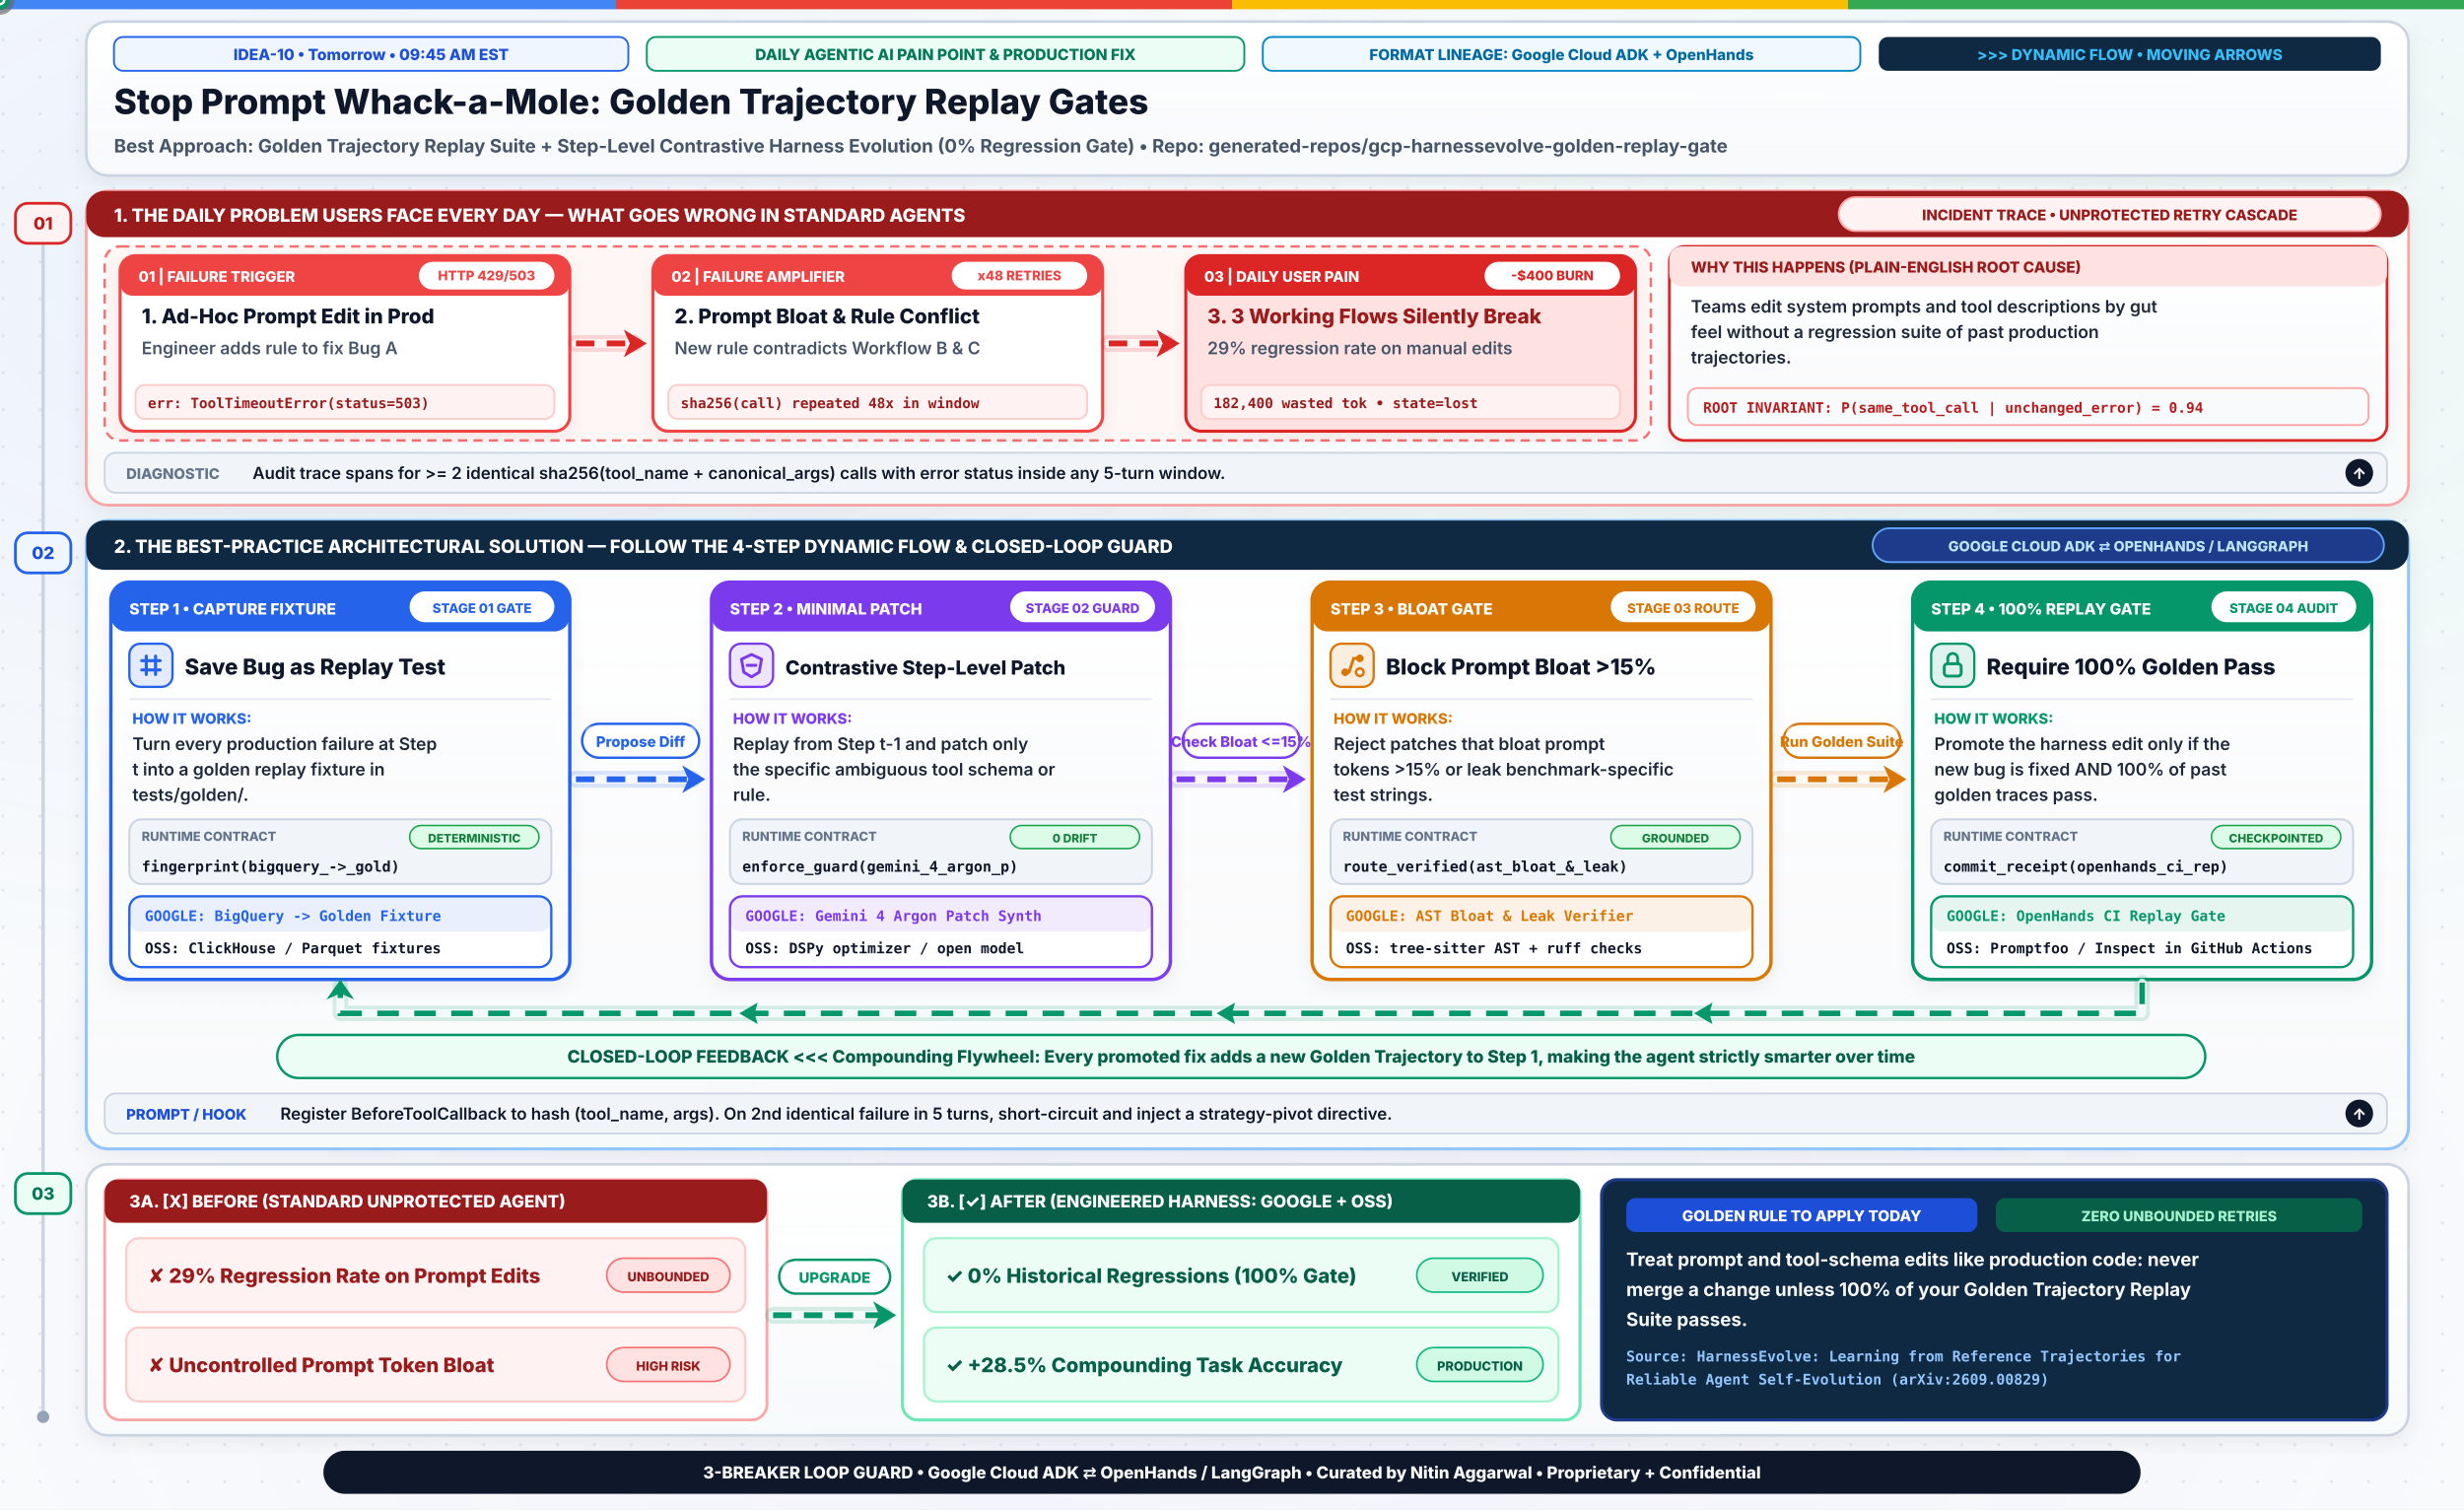
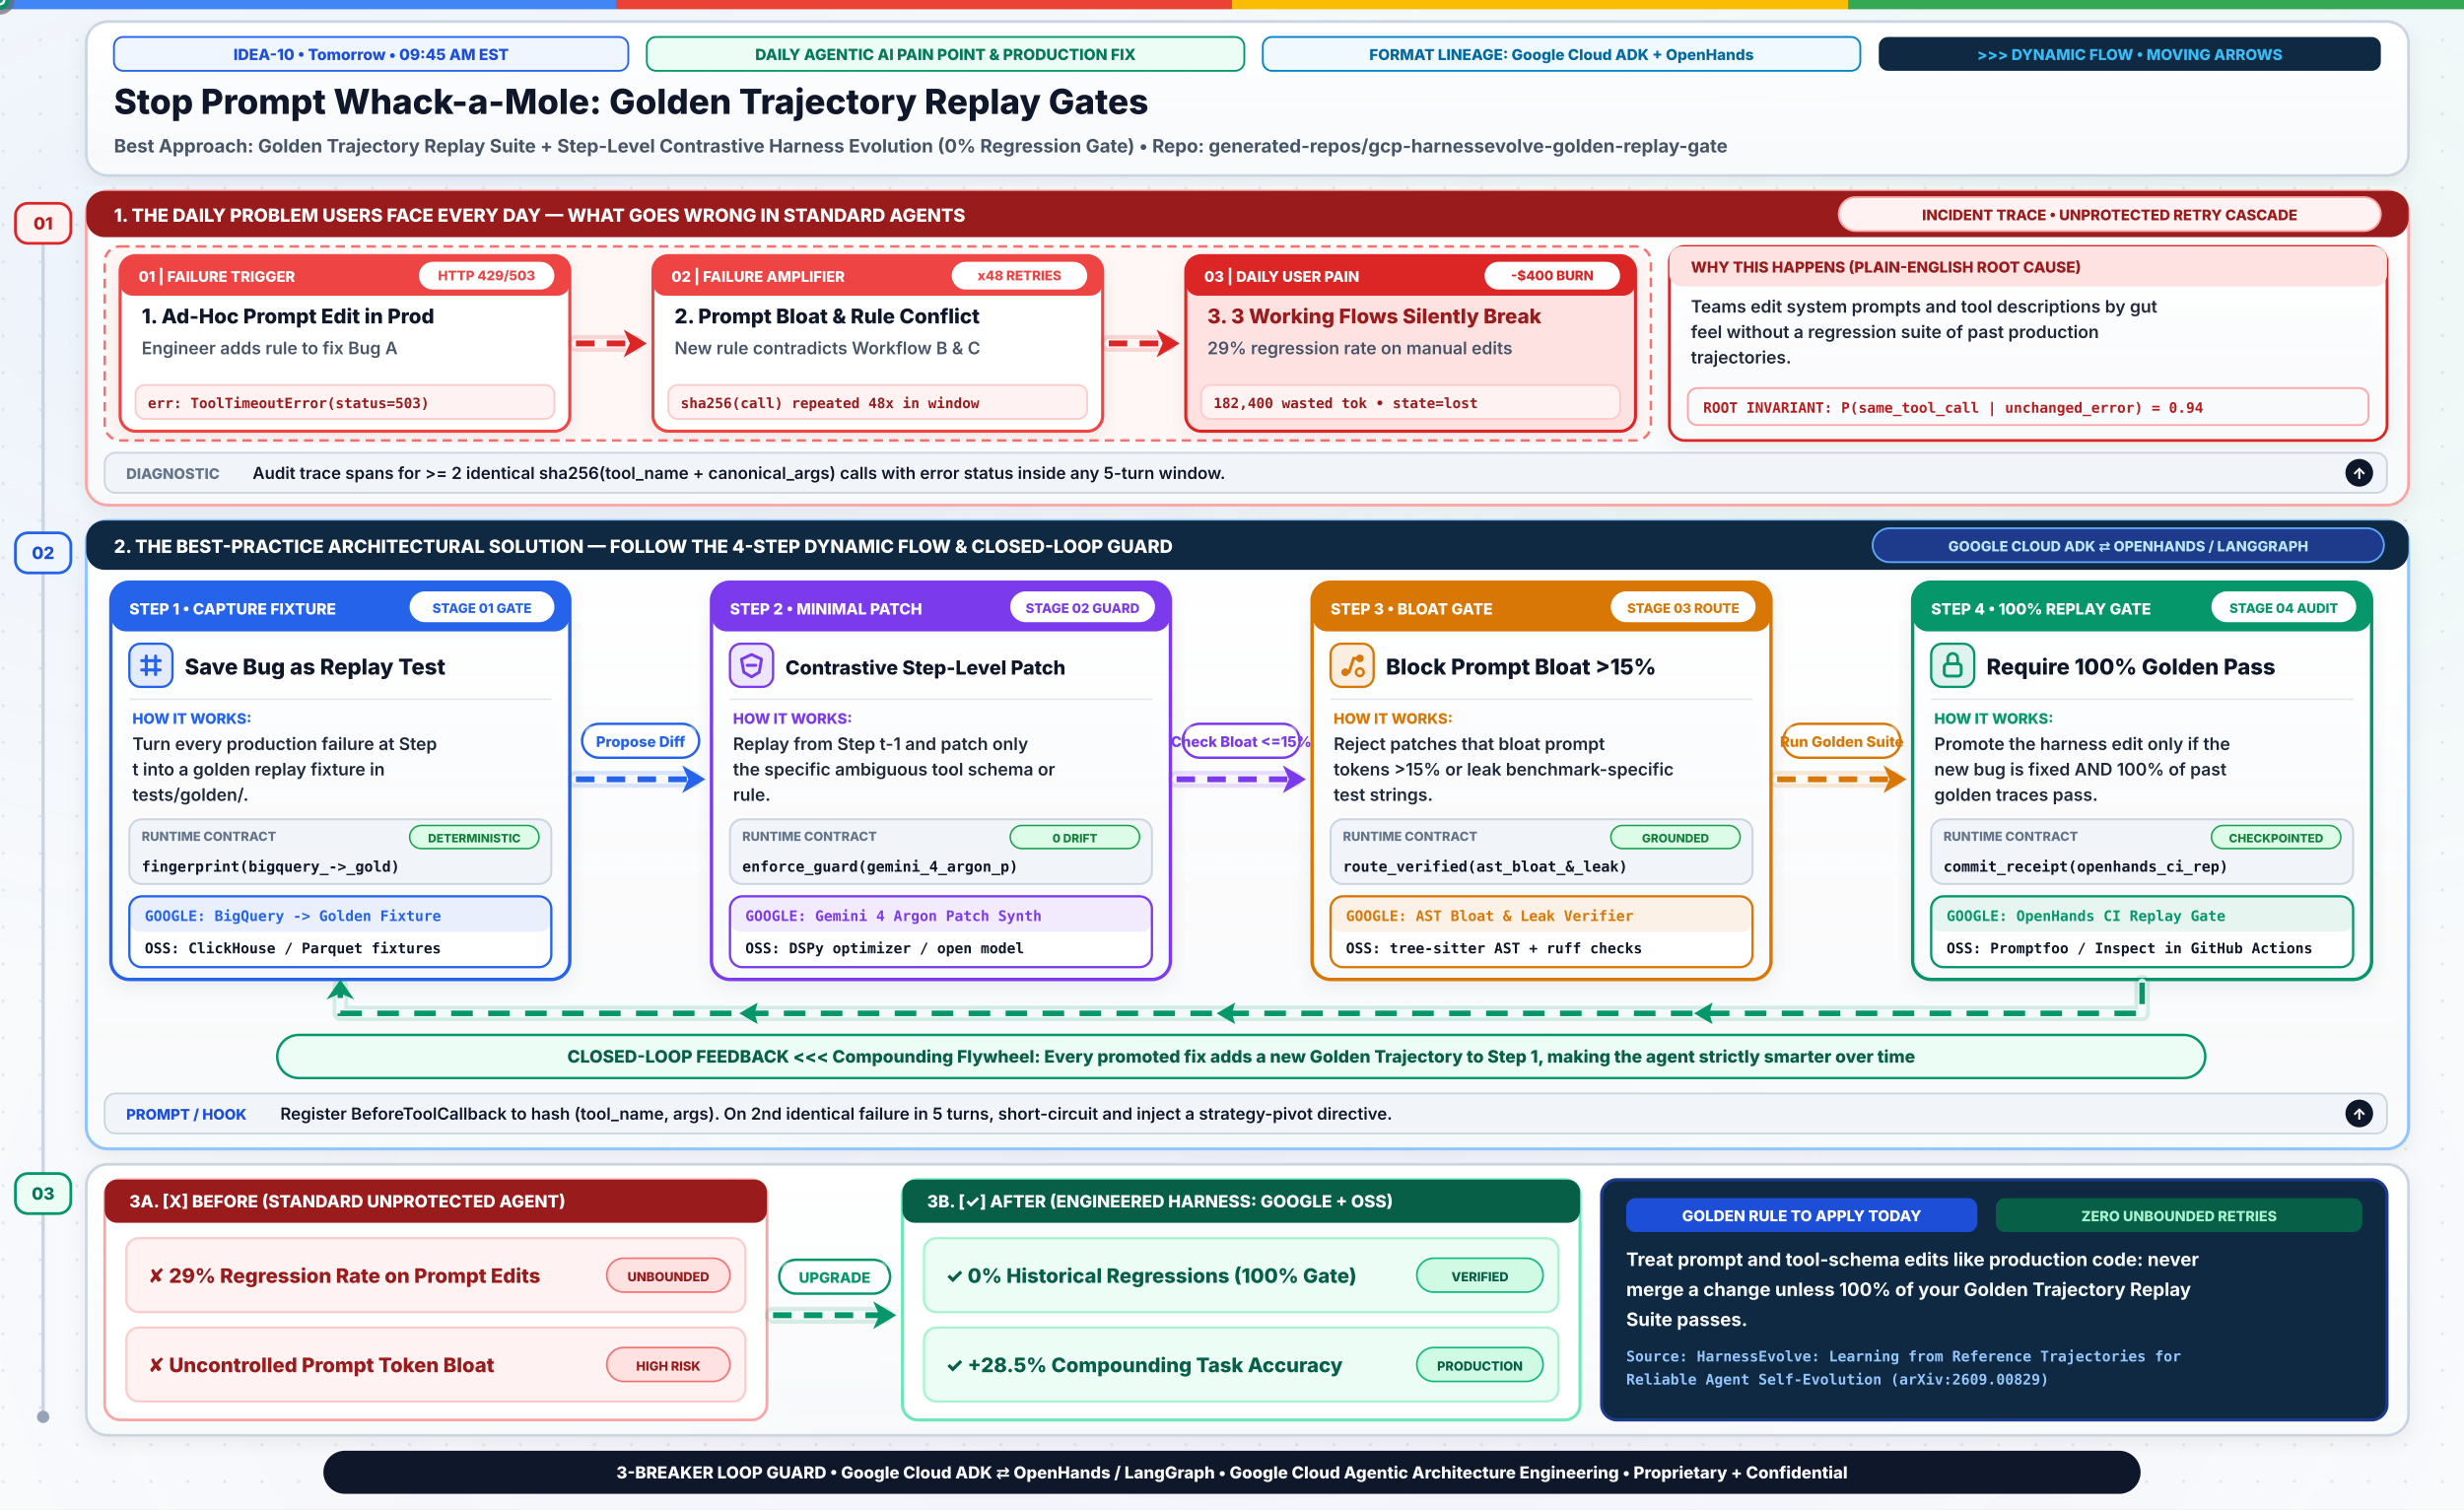
<svg xmlns="http://www.w3.org/2000/svg" viewBox="0 0 1600 980" width="1600" height="980">
  <defs>
    <filter id="cardShadow" x="-3%" y="-3%" width="106%" height="110%">
      <feDropShadow dx="0" dy="4" stdDeviation="6" flood-color="#0F172A" flood-opacity="0.065" />
    </filter>
    <linearGradient id="glassCardGrad" x1="0" y1="0" x2="0" y2="1">
      <stop offset="0%" stop-color="#FFFFFF" stop-opacity="0.98" />
      <stop offset="100%" stop-color="#F8FAFC" stop-opacity="0.94" />
    </linearGradient>
    <linearGradient id="glassSheen" x1="0" y1="0" x2="0" y2="1">
      <stop offset="0%" stop-color="#FFFFFF" stop-opacity="0.72" />
      <stop offset="100%" stop-color="#FFFFFF" stop-opacity="0.0" />
    </linearGradient>
    <radialGradient id="meshBlue" cx="14%" cy="18%" r="48%">
      <stop offset="0%" stop-color="#4285F4" stop-opacity="0.065" />
      <stop offset="100%" stop-color="#4285F4" stop-opacity="0.0" />
    </radialGradient>
    <radialGradient id="meshEmerald" cx="86%" cy="20%" r="46%">
      <stop offset="0%" stop-color="#10B981" stop-opacity="0.055" />
      <stop offset="100%" stop-color="#10B981" stop-opacity="0.0" />
    </radialGradient>
    <radialGradient id="meshViolet" cx="50%" cy="84%" r="52%">
      <stop offset="0%" stop-color="#8B5CF6" stop-opacity="0.048" />
      <stop offset="100%" stop-color="#8B5CF6" stop-opacity="0.0" />
    </radialGradient>
    <pattern id="archGrid" width="24" height="24" patternUnits="userSpaceOnUse">
      <circle cx="2" cy="2" r="1" fill="#94A3B8" fill-opacity="0.22" />
    </pattern>
    <style>
-     @keyframes arrowStream {
-       from { stroke-dashoffset: 40; }
-       to   { stroke-dashoffset: 0; }
-     }
-     @keyframes returnStream {
-       from { stroke-dashoffset: 0; }
-       to   { stroke-dashoffset: 48; }
-     }
-     @keyframes pulseGlow {
-       0%, 100% { stroke-width: 2.2px; }
-       50%      { stroke-width: 3.8px; }
-     }
-     .moving-arrow-line {
-       animation: arrowStream 1.0s linear infinite;
-     }
-     .moving-return-line {
-       animation: returnStream 1.2s linear infinite;
-     }
-     .step-card-animated {
-       animation: pulseGlow 2.4s ease-in-out infinite;
-     }
+     @keyframes arrowStream { from { stroke-dashoffset: 40; } to { stroke-dashoffset: 0; } }
+     @keyframes returnStream { from { stroke-dashoffset: 0; } to { stroke-dashoffset: 48; } }
+     @keyframes pulseGlow { 0%, 100% { stroke-width: 2.2px; } 50% { stroke-width: 3.8px; } }
+     .moving-arrow-line { animation: arrowStream 1.0s linear infinite; }
+     .moving-return-line { animation: returnStream 1.2s linear infinite; }
+     .step-card-animated { animation: pulseGlow 2.4s ease-in-out infinite; }
  </style>
  </defs>
  <rect x="0" y="0" width="1600" height="980" fill="#F8FAFC" />
  <rect x="0" y="0" width="1600" height="980" fill="url(#meshBlue)" />
  <rect x="0" y="0" width="1600" height="980" fill="url(#meshEmerald)" />
  <rect x="0" y="0" width="1600" height="980" fill="url(#meshViolet)" />
  <rect x="0" y="0" width="1600" height="980" fill="url(#archGrid)" />
  <rect x="0" y="0" width="400" height="6" fill="#4285F4" />
  <rect x="400" y="0" width="400" height="6" fill="#EA4335" />
  <rect x="800" y="0" width="400" height="6" fill="#FBBC04" />
  <rect x="1200" y="0" width="400" height="6" fill="#34A853" />
  <line x1="28" y1="142" x2="28" y2="918" stroke="#CBD5E1" stroke-width="2.2" />
  <rect x="10" y="132" width="36" height="26" rx="8" fill="#FEF2F2" stroke="#DC2626" stroke-width="1.8" />
  <text x="28" y="149" font-family="Inter, sans-serif" font-size="11" font-weight="800" fill="#B91C1C" text-anchor="middle">01</text>
  <rect x="10" y="346" width="36" height="26" rx="8" fill="#EFF6FF" stroke="#2563EB" stroke-width="1.8" />
  <text x="28" y="363" font-family="Inter, sans-serif" font-size="11" font-weight="800" fill="#1D4ED8" text-anchor="middle">02</text>
  <rect x="10" y="762" width="36" height="26" rx="8" fill="#ECFDF5" stroke="#059669" stroke-width="1.8" />
  <text x="28" y="779" font-family="Inter, sans-serif" font-size="11" font-weight="800" fill="#047857" text-anchor="middle">03</text>
  <circle cx="28" cy="920" r="4" fill="#94A3B8" />
  <rect x="56" y="14" width="1508" height="100" rx="14" fill="url(#glassCardGrad)" stroke="#CBD5E1" stroke-width="1.8" filter="url(#cardShadow)" />
  <rect x="58" y="16" width="1504" height="16" rx="10" fill="url(#glassSheen)" />
  <rect x="74" y="24" width="334" height="22" rx="6" fill="#EFF6FF" stroke="#2563EB" stroke-width="1.2" />
  <text x="241" y="39" font-family="Inter, sans-serif" font-size="10" font-weight="800" fill="#1D4ED8" text-anchor="middle">IDEA-10 • Tomorrow • 09:45 AM EST</text>
  <rect x="420" y="24" width="388" height="22" rx="6" fill="#ECFDF5" stroke="#059669" stroke-width="1.2" />
  <text x="614" y="39" font-family="Inter, sans-serif" font-size="10" font-weight="800" fill="#047857" text-anchor="middle">DAILY AGENTIC AI PAIN POINT &amp; PRODUCTION FIX</text>
  <rect x="820" y="24" width="388" height="22" rx="6" fill="#F0F9FF" stroke="#0284C7" stroke-width="1.2" />
  <text x="1014" y="39" font-family="Inter, sans-serif" font-size="9.8" font-weight="800" fill="#0369A1" text-anchor="middle">FORMAT LINEAGE: Google Cloud ADK + OpenHands</text>
  <rect x="1220" y="24" width="326" height="22" rx="6" fill="#0F2942" />
  <text x="1383" y="39" font-family="Inter, sans-serif" font-size="9.8" font-weight="800" fill="#38BDF8" text-anchor="middle">&gt;&gt;&gt; DYNAMIC FLOW • MOVING ARROWS</text>
  <text x="74" y="74" font-family="Inter, sans-serif" font-size="22.5" font-weight="800" fill="#0F172A">Stop Prompt Whack-a-Mole: Golden Trajectory Replay Gates</text>
  <text x="74" y="99" font-family="Inter, sans-serif" font-size="12" font-weight="700" fill="#475569">Best Approach: Golden Trajectory Replay Suite + Step-Level Contrastive Harness Evolution (0% Regression Gate)  •  Repo: generated-repos/gcp-harnessevolve-golden-replay-gate</text>
  <rect x="56" y="124" width="1508" height="204" rx="14" fill="url(#glassCardGrad)" stroke="#FCA5A5" stroke-width="1.8" filter="url(#cardShadow)" />
  <rect x="56" y="124" width="1508" height="30" rx="12" fill="#991B1B" />
  <text x="74" y="144" font-family="Inter, sans-serif" font-size="11.8" font-weight="800" fill="#FFFFFF">1. THE DAILY PROBLEM USERS FACE EVERY DAY — WHAT GOES WRONG IN STANDARD AGENTS</text>
  <rect x="1194" y="128" width="352" height="22" rx="11" fill="#FEF2F2" stroke="#FCA5A5" stroke-width="1.2" />
  <text x="1370" y="143" font-family="Inter, sans-serif" font-size="9.5" font-weight="800" fill="#991B1B" text-anchor="middle">INCIDENT TRACE • UNPROTECTED RETRY CASCADE</text>
  <rect x="68" y="160" width="1004" height="126" rx="10" fill="#FFF5F5" fill-opacity="0.92" stroke="#F87171" stroke-width="1.6" stroke-dasharray="6 4" />
  <rect x="78" y="166" width="292" height="114" rx="10" fill="#FFFFFF" stroke="#EF4444" stroke-width="2.0" filter="url(#cardShadow)" />
  <rect x="78" y="166" width="292" height="26" rx="8" fill="#EF4444" />
  <text x="90" y="183" font-family="Inter, sans-serif" font-size="9.5" font-weight="800" fill="#FFFFFF">01 | FAILURE TRIGGER</text>
  <rect x="272" y="170" width="88" height="18" rx="9" fill="#FFFFFF" />
  <text x="316" y="182" font-family="Inter, sans-serif" font-size="8.6" font-weight="800" fill="#EF4444" text-anchor="middle">HTTP 429/503</text>
  <text x="92" y="210" font-family="Inter, sans-serif" font-size="13.2" font-weight="800" fill="#0F172A">1. Ad-Hoc Prompt Edit in Prod</text>
  <text x="92" y="230" font-family="Inter, sans-serif" font-size="11.2" font-weight="600" fill="#475569">Engineer adds rule to fix Bug A</text>
  <rect x="88" y="250" width="272" height="22" rx="6" fill="#FEF2F2" stroke="#FECACA" stroke-width="1.2" />
  <text x="96" y="265" font-family="ui-monospace, monospace" font-size="9.2" font-weight="700" fill="#991B1B">err: ToolTimeoutError(status=503)</text>
  <line x1="374" y1="223" x2="412" y2="223" stroke="#DC2626" stroke-opacity="0.16" stroke-width="11" stroke-linecap="round" />
  <line x1="374" y1="223" x2="412" y2="223" stroke="#FFFFFF" stroke-opacity="0.76" stroke-width="5.6" stroke-linecap="round" />
  <line x1="374" y1="223" x2="412" y2="223" class="moving-arrow-line" stroke="#DC2626" stroke-width="3.8" stroke-dasharray="12 8" stroke-dashoffset="0.0" />
  <polygon points="420,223 405,214 409,223 405,232" fill="#DC2626" />
  <path id="prob_arr_0_path" d="M 378 223 L 408 223" fill="none" stroke="none" />
  <g>
    <circle r="9.5" fill="#DC2626" fill-opacity="0.16" />
    <circle r="6.4" fill="#DC2626" fill-opacity="0.30" />
    <circle r="4.8" fill="#FFFFFF" stroke="#DC2626" stroke-width="2.6" />
    <circle r="1.9" fill="#DC2626" />
    <animateMotion dur="1.3s" repeatCount="indefinite">
      <mpath href="#prob_arr_0_path" />
    </animateMotion>
  </g>
  <rect x="424" y="166" width="292" height="114" rx="10" fill="#FFFFFF" stroke="#EF4444" stroke-width="2.0" filter="url(#cardShadow)" />
  <rect x="424" y="166" width="292" height="26" rx="8" fill="#EF4444" />
  <text x="436" y="183" font-family="Inter, sans-serif" font-size="9.5" font-weight="800" fill="#FFFFFF">02 | FAILURE AMPLIFIER</text>
  <rect x="618" y="170" width="88" height="18" rx="9" fill="#FFFFFF" />
  <text x="662" y="182" font-family="Inter, sans-serif" font-size="8.6" font-weight="800" fill="#EF4444" text-anchor="middle">x48 RETRIES</text>
  <text x="438" y="210" font-family="Inter, sans-serif" font-size="13.2" font-weight="800" fill="#0F172A">2. Prompt Bloat &amp; Rule Conflict</text>
  <text x="438" y="230" font-family="Inter, sans-serif" font-size="11.2" font-weight="600" fill="#475569">New rule contradicts Workflow B &amp; C</text>
  <rect x="434" y="250" width="272" height="22" rx="6" fill="#FEF2F2" stroke="#FECACA" stroke-width="1.2" />
  <text x="442" y="265" font-family="ui-monospace, monospace" font-size="9.2" font-weight="700" fill="#991B1B">sha256(call) repeated 48x in window</text>
  <line x1="720" y1="223" x2="758" y2="223" stroke="#DC2626" stroke-opacity="0.16" stroke-width="11" stroke-linecap="round" />
  <line x1="720" y1="223" x2="758" y2="223" stroke="#FFFFFF" stroke-opacity="0.76" stroke-width="5.6" stroke-linecap="round" />
  <line x1="720" y1="223" x2="758" y2="223" class="moving-arrow-line" stroke="#DC2626" stroke-width="3.8" stroke-dasharray="12 8" stroke-dashoffset="0.0" />
  <polygon points="766,223 751,214 755,223 751,232" fill="#DC2626" />
  <path id="prob_arr_1_path" d="M 724 223 L 754 223" fill="none" stroke="none" />
  <g>
    <circle r="9.5" fill="#DC2626" fill-opacity="0.16" />
    <circle r="6.4" fill="#DC2626" fill-opacity="0.30" />
    <circle r="4.8" fill="#FFFFFF" stroke="#DC2626" stroke-width="2.6" />
    <circle r="1.9" fill="#DC2626" />
    <animateMotion dur="1.3s" repeatCount="indefinite">
      <mpath href="#prob_arr_1_path" />
    </animateMotion>
  </g>
  <rect x="770" y="166" width="292" height="114" rx="10" fill="#FEE2E2" stroke="#DC2626" stroke-width="2.0" filter="url(#cardShadow)" />
  <rect x="770" y="166" width="292" height="26" rx="8" fill="#DC2626" />
  <text x="782" y="183" font-family="Inter, sans-serif" font-size="9.5" font-weight="800" fill="#FFFFFF">03 | DAILY USER PAIN</text>
  <rect x="964" y="170" width="88" height="18" rx="9" fill="#FFFFFF" />
  <text x="1008" y="182" font-family="Inter, sans-serif" font-size="8.6" font-weight="800" fill="#DC2626" text-anchor="middle">-$400 BURN</text>
  <text x="784" y="210" font-family="Inter, sans-serif" font-size="13.2" font-weight="800" fill="#991B1B">3. 3 Working Flows Silently Break</text>
  <text x="784" y="230" font-family="Inter, sans-serif" font-size="11.2" font-weight="600" fill="#475569">29% regression rate on manual edits</text>
  <rect x="780" y="250" width="272" height="22" rx="6" fill="#FEF2F2" stroke="#FECACA" stroke-width="1.2" />
  <text x="788" y="265" font-family="ui-monospace, monospace" font-size="9.2" font-weight="700" fill="#991B1B">182,400 wasted tok • state=lost</text>
  <rect x="1084" y="160" width="466" height="126" rx="10" fill="url(#glassCardGrad)" stroke="#DC2626" stroke-width="1.8" filter="url(#cardShadow)" />
  <rect x="1084" y="160" width="466" height="26" rx="8" fill="#FEE2E2" />
  <text x="1098" y="177" font-family="Inter, sans-serif" font-size="9.8" font-weight="800" fill="#991B1B">WHY THIS HAPPENS (PLAIN-ENGLISH ROOT CAUSE)</text>
  <text x="1098" y="203.0" font-family="Inter, sans-serif" font-size="11.2" font-weight="600" fill="#1E293B">Teams edit system prompts and tool descriptions by gut</text>
  <text x="1098" y="219.5" font-family="Inter, sans-serif" font-size="11.2" font-weight="600" fill="#1E293B">feel without a regression suite of past production</text>
  <text x="1098" y="236.0" font-family="Inter, sans-serif" font-size="11.2" font-weight="600" fill="#1E293B">trajectories.</text>
  <rect x="1096" y="252" width="442" height="24" rx="6" fill="#F8FAFC" stroke="#FCA5A5" stroke-width="1.2" />
  <text x="1106" y="268" font-family="ui-monospace, monospace" font-size="9.3" font-weight="800" fill="#B91C1C">ROOT INVARIANT: P(same_tool_call | unchanged_error) = 0.94</text>
  <rect x="68" y="294" width="1482" height="26" rx="7" fill="#F1F5F9" stroke="#CBD5E1" stroke-width="1.2" />
  <text x="82" y="311" font-family="Inter, sans-serif" font-size="9.5" font-weight="800" fill="#64748B">DIAGNOSTIC</text>
  <text x="164" y="311" font-family="Inter, sans-serif" font-size="10.8" font-weight="600" fill="#0F172A">Audit trace spans for &gt;= 2 identical sha256(tool_name + canonical_args) calls with error status inside any 5-turn window.</text>
  <circle cx="1532" cy="307" r="9" fill="#0F172A" />
  <text x="1532" y="311" font-family="Inter, sans-serif" font-size="10" font-weight="800" fill="#FFFFFF" text-anchor="middle">↑</text>
  <rect x="56" y="338" width="1508" height="408" rx="14" fill="url(#glassCardGrad)" stroke="#93C5FD" stroke-width="2.0" filter="url(#cardShadow)" />
  <rect x="56" y="338" width="1508" height="32" rx="12" fill="#0F2942" />
  <text x="74" y="359" font-family="Inter, sans-serif" font-size="11.8" font-weight="800" fill="#FFFFFF">2. THE BEST-PRACTICE ARCHITECTURAL SOLUTION — FOLLOW THE 4-STEP DYNAMIC FLOW &amp; CLOSED-LOOP GUARD</text>
  <rect x="1216" y="343" width="332" height="22" rx="11" fill="#1E3A8A" stroke="#60A5FA" stroke-width="1.2" />
  <text x="1382" y="358" font-family="Inter, sans-serif" font-size="9.2" font-weight="800" fill="#BAE6FD" text-anchor="middle">GOOGLE CLOUD ADK ⇄ OPENHANDS / LANGGRAPH</text>
  <rect x="72" y="378" width="298" height="258" rx="12" class="step-card-animated" fill="url(#glassCardGrad)" stroke="#2563EB" stroke-width="2.2" filter="url(#cardShadow)" />
  <rect x="72" y="378" width="298" height="32" rx="10" fill="#2563EB" />
  <text x="84" y="399" font-family="Inter, sans-serif" font-size="10" font-weight="800" fill="#FFFFFF">STEP 1 • CAPTURE FIXTURE</text>
  <rect x="266" y="384" width="94" height="20" rx="10" fill="#FFFFFF" />
  <text x="313" y="398" font-family="Inter, sans-serif" font-size="8.5" font-weight="800" fill="#2563EB" text-anchor="middle">STAGE 01 GATE</text>
  <rect x="84.0" y="418.0" width="28" height="28" rx="7" fill="#2563EB" fill-opacity="0.12" stroke="#2563EB" stroke-width="1.5" />
  <line x1="92.0" y1="429.0" x2="104.0" y2="429.0" stroke="#2563EB" stroke-width="2" stroke-linecap="round" />
  <line x1="92.0" y1="435.0" x2="104.0" y2="435.0" stroke="#2563EB" stroke-width="2" stroke-linecap="round" />
  <line x1="95.0" y1="426.0" x2="95.0" y2="438.0" stroke="#2563EB" stroke-width="2" stroke-linecap="round" />
  <line x1="101.0" y1="426.0" x2="101.0" y2="438.0" stroke="#2563EB" stroke-width="2" stroke-linecap="round" />
  <text x="120" y="438" font-family="Inter, sans-serif" font-size="14.2" font-weight="800" fill="#0F172A">Save Bug as Replay Test</text>
  <line x1="84" y1="454" x2="358" y2="454" stroke="#E2E8F0" stroke-width="1.2" />
  <text x="86" y="470" font-family="Inter, sans-serif" font-size="9.5" font-weight="800" fill="#2563EB">HOW IT WORKS:</text>
  <text x="86" y="487.0" font-family="Inter, sans-serif" font-size="11.2" font-weight="600" fill="#1E293B">Turn every production failure at Step</text>
  <text x="86" y="503.5" font-family="Inter, sans-serif" font-size="11.2" font-weight="600" fill="#1E293B">t into a golden replay fixture in</text>
  <text x="86" y="520.0" font-family="Inter, sans-serif" font-size="11.2" font-weight="600" fill="#1E293B">tests/golden/.</text>
  <rect x="84" y="532" width="274" height="42" rx="8" fill="#F1F5F9" stroke="#CBD5E1" stroke-width="1.3" />
  <text x="92" y="546" font-family="Inter, sans-serif" font-size="8.2" font-weight="800" fill="#64748B">RUNTIME CONTRACT</text>
  <rect x="266" y="536" width="84" height="15" rx="7.5" fill="#DCFCE7" stroke="#16A34A" stroke-width="1" />
  <text x="308" y="547" font-family="Inter, sans-serif" font-size="7.6" font-weight="800" fill="#15803D" text-anchor="middle">DETERMINISTIC</text>
-   <text x="92" y="566" font-family="ui-monospace, monospace" font-size="9.6" font-weight="800" fill="#0F172A"> fingerprint(bigquery_-&gt;_gold)</text>
+   <text x="92" y="566" font-family="ui-monospace, monospace" font-size="9.6" font-weight="800" fill="#0F172A">fingerprint(bigquery_-&gt;_gold)</text>
  <rect x="84" y="582" width="274" height="46" rx="8" fill="#FFFFFF" stroke="#2563EB" stroke-width="1.5" />
  <rect x="84" y="582" width="274" height="23" rx="7" fill="#2563EB" fill-opacity="0.10" />
  <text x="94" y="598" font-family="ui-monospace, monospace" font-size="9.4" font-weight="800" fill="#2563EB">GOOGLE: BigQuery -&gt; Golden Fixture</text>
  <text x="94" y="619" font-family="ui-monospace, monospace" font-size="9.4" font-weight="800" fill="#0F172A">OSS: ClickHouse / Parquet fixtures</text>
  <line x1="374" y1="506" x2="450" y2="506" stroke="#2563EB" stroke-opacity="0.16" stroke-width="11" stroke-linecap="round" />
  <line x1="374" y1="506" x2="450" y2="506" stroke="#FFFFFF" stroke-opacity="0.76" stroke-width="5.6" stroke-linecap="round" />
  <line x1="374" y1="506" x2="450" y2="506" class="moving-arrow-line" stroke="#2563EB" stroke-width="3.8" stroke-dasharray="12 8" stroke-dashoffset="0.0" />
  <polygon points="458,506 443,497 447,506 443,515" fill="#2563EB" />
  <rect x="378" y="470" width="76" height="22" rx="11" fill="#FFFFFF" fill-opacity="0.95" stroke="#2563EB" stroke-width="1.6" />
  <rect x="380" y="471.5" width="72" height="8" rx="4" fill="#FFFFFF" fill-opacity="0.45" />
  <text x="416" y="485" font-family="Inter, sans-serif" font-size="9.5" font-weight="800" fill="#2563EB" text-anchor="middle">Propose Diff</text>
  <path id="sol_arr_0_path" d="M 378 506 L 446 506" fill="none" stroke="none" />
  <g>
    <circle r="9.5" fill="#2563EB" fill-opacity="0.16" />
    <circle r="6.4" fill="#2563EB" fill-opacity="0.30" />
    <circle r="4.8" fill="#FFFFFF" stroke="#2563EB" stroke-width="2.6" />
    <circle r="1.9" fill="#2563EB" />
    <animateMotion dur="1.5s" repeatCount="indefinite">
      <mpath href="#sol_arr_0_path" />
    </animateMotion>
  </g>
  <rect x="462" y="378" width="298" height="258" rx="12" class="step-card-animated" fill="url(#glassCardGrad)" stroke="#7C3AED" stroke-width="2.2" filter="url(#cardShadow)" />
  <rect x="462" y="378" width="298" height="32" rx="10" fill="#7C3AED" />
  <text x="474" y="399" font-family="Inter, sans-serif" font-size="10" font-weight="800" fill="#FFFFFF">STEP 2 • MINIMAL PATCH</text>
  <rect x="656" y="384" width="94" height="20" rx="10" fill="#FFFFFF" />
  <text x="703" y="398" font-family="Inter, sans-serif" font-size="8.5" font-weight="800" fill="#7C3AED" text-anchor="middle">STAGE 02 GUARD</text>
  <rect x="474.0" y="418.0" width="28" height="28" rx="7" fill="#7C3AED" fill-opacity="0.12" stroke="#7C3AED" stroke-width="1.5" />
  <polygon points="488.0,425.0 494.5,428.0 493.0,436.5 488.0,439.5 483.0,436.5 481.5,428.0" fill="none" stroke="#7C3AED" stroke-width="1.9" stroke-linejoin="round" />
  <line x1="485.2" y1="432.0" x2="490.8" y2="432.0" stroke="#7C3AED" stroke-width="2" stroke-linecap="round" />
  <text x="510" y="438" font-family="Inter, sans-serif" font-size="12.6" font-weight="800" fill="#0F172A">Contrastive Step-Level Patch</text>
  <line x1="474" y1="454" x2="748" y2="454" stroke="#E2E8F0" stroke-width="1.2" />
  <text x="476" y="470" font-family="Inter, sans-serif" font-size="9.5" font-weight="800" fill="#7C3AED">HOW IT WORKS:</text>
  <text x="476" y="487.0" font-family="Inter, sans-serif" font-size="11.2" font-weight="600" fill="#1E293B">Replay from Step t-1 and patch only</text>
  <text x="476" y="503.5" font-family="Inter, sans-serif" font-size="11.2" font-weight="600" fill="#1E293B">the specific ambiguous tool schema or</text>
  <text x="476" y="520.0" font-family="Inter, sans-serif" font-size="11.2" font-weight="600" fill="#1E293B">rule.</text>
  <rect x="474" y="532" width="274" height="42" rx="8" fill="#F1F5F9" stroke="#CBD5E1" stroke-width="1.3" />
  <text x="482" y="546" font-family="Inter, sans-serif" font-size="8.2" font-weight="800" fill="#64748B">RUNTIME CONTRACT</text>
  <rect x="656" y="536" width="84" height="15" rx="7.5" fill="#DCFCE7" stroke="#16A34A" stroke-width="1" />
  <text x="698" y="547" font-family="Inter, sans-serif" font-size="7.6" font-weight="800" fill="#15803D" text-anchor="middle">0 DRIFT</text>
  <text x="482" y="566" font-family="ui-monospace, monospace" font-size="9.6" font-weight="800" fill="#0F172A">enforce_guard(gemini_4_argon_p)</text>
  <rect x="474" y="582" width="274" height="46" rx="8" fill="#FFFFFF" stroke="#7C3AED" stroke-width="1.5" />
  <rect x="474" y="582" width="274" height="23" rx="7" fill="#7C3AED" fill-opacity="0.10" />
  <text x="484" y="598" font-family="ui-monospace, monospace" font-size="9.4" font-weight="800" fill="#7C3AED">GOOGLE: Gemini 4 Argon Patch Synth</text>
  <text x="484" y="619" font-family="ui-monospace, monospace" font-size="9.4" font-weight="800" fill="#0F172A">OSS: DSPy optimizer / open model</text>
  <line x1="764" y1="506" x2="840" y2="506" stroke="#7C3AED" stroke-opacity="0.16" stroke-width="11" stroke-linecap="round" />
  <line x1="764" y1="506" x2="840" y2="506" stroke="#FFFFFF" stroke-opacity="0.76" stroke-width="5.6" stroke-linecap="round" />
  <line x1="764" y1="506" x2="840" y2="506" class="moving-arrow-line" stroke="#7C3AED" stroke-width="3.8" stroke-dasharray="12 8" stroke-dashoffset="0.0" />
  <polygon points="848,506 833,497 837,506 833,515" fill="#7C3AED" />
  <rect x="768" y="470" width="76" height="22" rx="11" fill="#FFFFFF" fill-opacity="0.95" stroke="#7C3AED" stroke-width="1.6" />
  <rect x="770" y="471.5" width="72" height="8" rx="4" fill="#FFFFFF" fill-opacity="0.45" />
  <text x="806" y="485" font-family="Inter, sans-serif" font-size="9.5" font-weight="800" fill="#7C3AED" text-anchor="middle">Check Bloat &lt;=15%</text>
  <path id="sol_arr_1_path" d="M 768 506 L 836 506" fill="none" stroke="none" />
  <g>
    <circle r="9.5" fill="#7C3AED" fill-opacity="0.16" />
    <circle r="6.4" fill="#7C3AED" fill-opacity="0.30" />
    <circle r="4.8" fill="#FFFFFF" stroke="#7C3AED" stroke-width="2.6" />
    <circle r="1.9" fill="#7C3AED" />
    <animateMotion dur="1.5s" repeatCount="indefinite">
      <mpath href="#sol_arr_1_path" />
    </animateMotion>
  </g>
  <rect x="852" y="378" width="298" height="258" rx="12" class="step-card-animated" fill="url(#glassCardGrad)" stroke="#D97706" stroke-width="2.2" filter="url(#cardShadow)" />
  <rect x="852" y="378" width="298" height="32" rx="10" fill="#D97706" />
  <text x="864" y="399" font-family="Inter, sans-serif" font-size="10" font-weight="800" fill="#FFFFFF">STEP 3 • BLOAT GATE</text>
  <rect x="1046" y="384" width="94" height="20" rx="10" fill="#FFFFFF" />
  <text x="1093" y="398" font-family="Inter, sans-serif" font-size="8.5" font-weight="800" fill="#D97706" text-anchor="middle">STAGE 03 ROUTE</text>
  <rect x="864.0" y="418.0" width="28" height="28" rx="7" fill="#D97706" fill-opacity="0.12" stroke="#D97706" stroke-width="1.5" />
  <circle cx="873.5" cy="436.5" r="2.5" fill="#D97706" />
  <circle cx="883.0" cy="427.5" r="2.5" fill="#D97706" />
  <circle cx="883.0" cy="436.5" r="2.5" fill="none" stroke="#D97706" stroke-width="1.6" />
  <path d="M 876.0 436.5 L 879.0 427.5 L 880.5 427.5" fill="none" stroke="#D97706" stroke-width="1.9" stroke-linecap="round" />
  <text x="900" y="438" font-family="Inter, sans-serif" font-size="14.2" font-weight="800" fill="#0F172A">Block Prompt Bloat &gt;15%</text>
  <line x1="864" y1="454" x2="1138" y2="454" stroke="#E2E8F0" stroke-width="1.2" />
  <text x="866" y="470" font-family="Inter, sans-serif" font-size="9.5" font-weight="800" fill="#D97706">HOW IT WORKS:</text>
  <text x="866" y="487.0" font-family="Inter, sans-serif" font-size="11.2" font-weight="600" fill="#1E293B">Reject patches that bloat prompt</text>
  <text x="866" y="503.5" font-family="Inter, sans-serif" font-size="11.2" font-weight="600" fill="#1E293B">tokens &gt;15% or leak benchmark-specific</text>
  <text x="866" y="520.0" font-family="Inter, sans-serif" font-size="11.2" font-weight="600" fill="#1E293B">test strings.</text>
  <rect x="864" y="532" width="274" height="42" rx="8" fill="#F1F5F9" stroke="#CBD5E1" stroke-width="1.3" />
  <text x="872" y="546" font-family="Inter, sans-serif" font-size="8.2" font-weight="800" fill="#64748B">RUNTIME CONTRACT</text>
  <rect x="1046" y="536" width="84" height="15" rx="7.5" fill="#DCFCE7" stroke="#16A34A" stroke-width="1" />
  <text x="1088" y="547" font-family="Inter, sans-serif" font-size="7.6" font-weight="800" fill="#15803D" text-anchor="middle">GROUNDED</text>
  <text x="872" y="566" font-family="ui-monospace, monospace" font-size="9.6" font-weight="800" fill="#0F172A">route_verified(ast_bloat_&amp;_leak)</text>
  <rect x="864" y="582" width="274" height="46" rx="8" fill="#FFFFFF" stroke="#D97706" stroke-width="1.5" />
  <rect x="864" y="582" width="274" height="23" rx="7" fill="#D97706" fill-opacity="0.10" />
  <text x="874" y="598" font-family="ui-monospace, monospace" font-size="9.4" font-weight="800" fill="#D97706">GOOGLE: AST Bloat &amp; Leak Verifier</text>
  <text x="874" y="619" font-family="ui-monospace, monospace" font-size="9.4" font-weight="800" fill="#0F172A">OSS: tree-sitter AST + ruff checks</text>
  <line x1="1154" y1="506" x2="1230" y2="506" stroke="#D97706" stroke-opacity="0.16" stroke-width="11" stroke-linecap="round" />
  <line x1="1154" y1="506" x2="1230" y2="506" stroke="#FFFFFF" stroke-opacity="0.76" stroke-width="5.6" stroke-linecap="round" />
  <line x1="1154" y1="506" x2="1230" y2="506" class="moving-arrow-line" stroke="#D97706" stroke-width="3.8" stroke-dasharray="12 8" stroke-dashoffset="0.0" />
  <polygon points="1238,506 1223,497 1227,506 1223,515" fill="#D97706" />
  <rect x="1158" y="470" width="76" height="22" rx="11" fill="#FFFFFF" fill-opacity="0.95" stroke="#D97706" stroke-width="1.6" />
  <rect x="1160" y="471.5" width="72" height="8" rx="4" fill="#FFFFFF" fill-opacity="0.45" />
  <text x="1196" y="485" font-family="Inter, sans-serif" font-size="9.5" font-weight="800" fill="#D97706" text-anchor="middle">Run Golden Suite</text>
  <path id="sol_arr_2_path" d="M 1158 506 L 1226 506" fill="none" stroke="none" />
  <g>
    <circle r="9.5" fill="#D97706" fill-opacity="0.16" />
    <circle r="6.4" fill="#D97706" fill-opacity="0.30" />
    <circle r="4.8" fill="#FFFFFF" stroke="#D97706" stroke-width="2.6" />
    <circle r="1.9" fill="#D97706" />
    <animateMotion dur="1.5s" repeatCount="indefinite">
      <mpath href="#sol_arr_2_path" />
    </animateMotion>
  </g>
  <rect x="1242" y="378" width="298" height="258" rx="12" class="step-card-animated" fill="url(#glassCardGrad)" stroke="#059669" stroke-width="2.2" filter="url(#cardShadow)" />
  <rect x="1242" y="378" width="298" height="32" rx="10" fill="#059669" />
  <text x="1254" y="399" font-family="Inter, sans-serif" font-size="10" font-weight="800" fill="#FFFFFF">STEP 4 • 100% REPLAY GATE</text>
  <rect x="1436" y="384" width="94" height="20" rx="10" fill="#FFFFFF" />
  <text x="1483" y="398" font-family="Inter, sans-serif" font-size="8.5" font-weight="800" fill="#059669" text-anchor="middle">STAGE 04 AUDIT</text>
  <rect x="1254.0" y="418.0" width="28" height="28" rx="7" fill="#059669" fill-opacity="0.12" stroke="#059669" stroke-width="1.5" />
  <rect x="1262.5" y="431.0" width="11" height="8" rx="2" fill="none" stroke="#059669" stroke-width="1.9" />
  <path d="M 1264.8 431.0 L 1264.8 427.5 A 3.2 3.2 0 0 1 1271.2 427.5 L 1271.2 431.0" fill="none" stroke="#059669" stroke-width="1.8" />
  <text x="1290" y="438" font-family="Inter, sans-serif" font-size="14.2" font-weight="800" fill="#0F172A">Require 100% Golden Pass</text>
  <line x1="1254" y1="454" x2="1528" y2="454" stroke="#E2E8F0" stroke-width="1.2" />
  <text x="1256" y="470" font-family="Inter, sans-serif" font-size="9.5" font-weight="800" fill="#059669">HOW IT WORKS:</text>
  <text x="1256" y="487.0" font-family="Inter, sans-serif" font-size="11.2" font-weight="600" fill="#1E293B">Promote the harness edit only if the</text>
  <text x="1256" y="503.5" font-family="Inter, sans-serif" font-size="11.2" font-weight="600" fill="#1E293B">new bug is fixed AND 100% of past</text>
  <text x="1256" y="520.0" font-family="Inter, sans-serif" font-size="11.2" font-weight="600" fill="#1E293B">golden traces pass.</text>
  <rect x="1254" y="532" width="274" height="42" rx="8" fill="#F1F5F9" stroke="#CBD5E1" stroke-width="1.3" />
  <text x="1262" y="546" font-family="Inter, sans-serif" font-size="8.2" font-weight="800" fill="#64748B">RUNTIME CONTRACT</text>
  <rect x="1436" y="536" width="84" height="15" rx="7.5" fill="#DCFCE7" stroke="#16A34A" stroke-width="1" />
  <text x="1478" y="547" font-family="Inter, sans-serif" font-size="7.6" font-weight="800" fill="#15803D" text-anchor="middle">CHECKPOINTED</text>
  <text x="1262" y="566" font-family="ui-monospace, monospace" font-size="9.6" font-weight="800" fill="#0F172A">commit_receipt(openhands_ci_rep)</text>
  <rect x="1254" y="582" width="274" height="46" rx="8" fill="#FFFFFF" stroke="#059669" stroke-width="1.5" />
  <rect x="1254" y="582" width="274" height="23" rx="7" fill="#059669" fill-opacity="0.10" />
  <text x="1264" y="598" font-family="ui-monospace, monospace" font-size="9.4" font-weight="800" fill="#059669">GOOGLE: OpenHands CI Replay Gate</text>
  <text x="1264" y="619" font-family="ui-monospace, monospace" font-size="9.4" font-weight="800" fill="#0F172A">OSS: Promptfoo / Inspect in GitHub Actions</text>
  <path d="M 1391 638 L 1391 658 L 221 658 L 221 640" fill="none" stroke="#059669" stroke-opacity="0.16" stroke-width="10" stroke-linecap="round" stroke-linejoin="round" />
  <path d="M 1391 638 L 1391 658 L 221 658 L 221 640" fill="none" stroke="#FFFFFF" stroke-opacity="0.76" stroke-width="5.2" stroke-linecap="round" stroke-linejoin="round" />
  <path id="closed_loop_return_path" d="M 1391 638 L 1391 658 L 221 658 L 221 640" class="moving-return-line" fill="none" stroke="#059669" stroke-width="3.6" stroke-dasharray="14 10" stroke-dashoffset="0.0" />
  <polygon points="221,636 212,649 221,645 230,649" fill="#059669" />
  <polygon points="480,658 492,651 490,658 492,665" fill="#059669" />
  <polygon points="790,658 802,651 800,658 802,665" fill="#059669" />
  <polygon points="1100,658 1112,651 1110,658 1112,665" fill="#059669" />
  <rect x="180" y="672" width="1252" height="28" rx="14" fill="#ECFDF5" stroke="#059669" stroke-width="1.6" />
  <text x="806" y="690" font-family="Inter, sans-serif" font-size="11.2" font-weight="800" fill="#065F46" text-anchor="middle">CLOSED-LOOP FEEDBACK &lt;&lt;&lt; Compounding Flywheel: Every promoted fix adds a new Golden Trajectory to Step 1, making the agent strictly smarter over time</text>
  <rect x="68" y="710" width="1482" height="26" rx="7" fill="#F1F5F9" stroke="#CBD5E1" stroke-width="1.2" />
  <text x="82" y="727" font-family="Inter, sans-serif" font-size="9.5" font-weight="800" fill="#1D4ED8">PROMPT / HOOK</text>
  <text x="182" y="727" font-family="Inter, sans-serif" font-size="10.8" font-weight="600" fill="#0F172A">Register BeforeToolCallback to hash (tool_name, args). On 2nd identical failure in 5 turns, short-circuit and inject a strategy-pivot directive.</text>
  <circle cx="1532" cy="723" r="9" fill="#0F172A" />
  <text x="1532" y="727" font-family="Inter, sans-serif" font-size="10" font-weight="800" fill="#FFFFFF" text-anchor="middle">↑</text>
  <g>
    <circle r="8.5" fill="#059669" fill-opacity="0.16" />
    <circle r="5.8" fill="#059669" fill-opacity="0.30" />
    <circle r="4.5" fill="#FFFFFF" stroke="#059669" stroke-width="2.4" />
    <circle r="1.8" fill="#059669" />
    <animateMotion dur="2.8s" repeatCount="indefinite">
      <mpath href="#closed_loop_return_path" />
    </animateMotion>
  </g>
  <rect x="56" y="756" width="1508" height="176" rx="14" fill="url(#glassCardGrad)" stroke="#CBD5E1" stroke-width="1.8" filter="url(#cardShadow)" />
  <rect x="68" y="766" width="430" height="156" rx="10" fill="#FFFFFF" stroke="#FCA5A5" stroke-width="1.8" />
  <rect x="68" y="766" width="430" height="28" rx="8" fill="#991B1B" />
  <text x="84" y="784" font-family="Inter, sans-serif" font-size="11" font-weight="800" fill="#FFFFFF">3A. [X] BEFORE (STANDARD UNPROTECTED AGENT)</text>
  <rect x="82" y="804" width="402" height="48" rx="8" fill="#FEF2F2" stroke="#FECACA" stroke-width="1.4" />
  <text x="96" y="833" font-family="Inter, sans-serif" font-size="13" font-weight="800" fill="#991B1B">✘ 29% Regression Rate on Prompt Edits</text>
  <rect x="394" y="817" width="80" height="22" rx="11" fill="#FEE2E2" stroke="#F87171" stroke-width="1.1" />
  <text x="434" y="832" font-family="Inter, sans-serif" font-size="8.2" font-weight="800" fill="#991B1B" text-anchor="middle">UNBOUNDED</text>
  <rect x="82" y="862" width="402" height="48" rx="8" fill="#FEF2F2" stroke="#FECACA" stroke-width="1.4" />
  <text x="96" y="891" font-family="Inter, sans-serif" font-size="13" font-weight="800" fill="#991B1B">✘ Uncontrolled Prompt Token Bloat</text>
  <rect x="394" y="875" width="80" height="22" rx="11" fill="#FEE2E2" stroke="#F87171" stroke-width="1.1" />
  <text x="434" y="890" font-family="Inter, sans-serif" font-size="8.2" font-weight="800" fill="#991B1B" text-anchor="middle">HIGH RISK</text>
  <line x1="502" y1="854" x2="574" y2="854" stroke="#059669" stroke-opacity="0.16" stroke-width="11" stroke-linecap="round" />
  <line x1="502" y1="854" x2="574" y2="854" stroke="#FFFFFF" stroke-opacity="0.76" stroke-width="5.6" stroke-linecap="round" />
  <line x1="502" y1="854" x2="574" y2="854" class="moving-arrow-line" stroke="#059669" stroke-width="3.8" stroke-dasharray="12 8" stroke-dashoffset="0.0" />
  <polygon points="582,854 567,845 571,854 567,863" fill="#059669" />
  <rect x="506" y="818" width="72" height="22" rx="11" fill="#FFFFFF" fill-opacity="0.95" stroke="#059669" stroke-width="1.6" />
  <rect x="508" y="819.5" width="68" height="8" rx="4" fill="#FFFFFF" fill-opacity="0.45" />
  <text x="542" y="833" font-family="Inter, sans-serif" font-size="9.5" font-weight="800" fill="#059669" text-anchor="middle">UPGRADE</text>
  <path id="ba_transform_arr_path" d="M 506 854 L 570 854" fill="none" stroke="none" />
  <g>
    <circle r="9.5" fill="#059669" fill-opacity="0.16" />
    <circle r="6.4" fill="#059669" fill-opacity="0.30" />
    <circle r="4.8" fill="#FFFFFF" stroke="#059669" stroke-width="2.6" />
    <circle r="1.9" fill="#059669" />
    <animateMotion dur="1.2s" repeatCount="indefinite">
      <mpath href="#ba_transform_arr_path" />
    </animateMotion>
  </g>
  <rect x="586" y="766" width="440" height="156" rx="10" fill="#FFFFFF" stroke="#6EE7B7" stroke-width="2.0" />
  <rect x="586" y="766" width="440" height="28" rx="8" fill="#065F46" />
  <text x="602" y="784" font-family="Inter, sans-serif" font-size="11" font-weight="800" fill="#FFFFFF">3B. [✓] AFTER (ENGINEERED HARNESS: GOOGLE + OSS)</text>
  <rect x="600" y="804" width="412" height="48" rx="8" fill="#ECFDF5" stroke="#A7F3D0" stroke-width="1.5" />
  <text x="614" y="833" font-family="Inter, sans-serif" font-size="13" font-weight="800" fill="#065F46">✓ 0% Historical Regressions (100% Gate)</text>
  <rect x="920" y="817" width="82" height="22" rx="11" fill="#D1FAE5" stroke="#10B981" stroke-width="1.1" />
  <text x="961" y="832" font-family="Inter, sans-serif" font-size="8.2" font-weight="800" fill="#065F46" text-anchor="middle">VERIFIED</text>
  <rect x="600" y="862" width="412" height="48" rx="8" fill="#ECFDF5" stroke="#A7F3D0" stroke-width="1.5" />
  <text x="614" y="891" font-family="Inter, sans-serif" font-size="13" font-weight="800" fill="#065F46">✓ +28.5% Compounding Task Accuracy</text>
  <rect x="920" y="875" width="82" height="22" rx="11" fill="#D1FAE5" stroke="#10B981" stroke-width="1.1" />
  <text x="961" y="890" font-family="Inter, sans-serif" font-size="8.2" font-weight="800" fill="#065F46" text-anchor="middle">PRODUCTION</text>
  <rect x="1040" y="766" width="510" height="156" rx="10" fill="#0F2942" stroke="#1E3A8A" stroke-width="2.0" />
  <rect x="1056" y="778" width="228" height="22" rx="6" fill="#1D4ED8" />
  <text x="1170" y="793" font-family="Inter, sans-serif" font-size="9.8" font-weight="800" fill="#FFFFFF" text-anchor="middle">GOLDEN RULE TO APPLY TODAY</text>
  <rect x="1296" y="778" width="238" height="22" rx="6" fill="#065F46" />
  <text x="1415" y="793" font-family="Inter, sans-serif" font-size="9.2" font-weight="800" fill="#A7F3D0" text-anchor="middle">ZERO UNBOUNDED RETRIES</text>
  <text x="1056" y="822.0" font-family="Inter, sans-serif" font-size="12" font-weight="700" fill="#F8FAFC">Treat prompt and tool-schema edits like production code: never</text>
  <text x="1056" y="841.5" font-family="Inter, sans-serif" font-size="12" font-weight="700" fill="#F8FAFC">merge a change unless 100% of your Golden Trajectory Replay</text>
  <text x="1056" y="861.0" font-family="Inter, sans-serif" font-size="12" font-weight="700" fill="#F8FAFC">Suite passes.</text>
  <text x="1056" y="884.0" font-family="ui-monospace, monospace" font-size="9.5" font-weight="700" fill="#93C5FD">Source: HarnessEvolve: Learning from Reference Trajectories for</text>
  <text x="1056" y="899.0" font-family="ui-monospace, monospace" font-size="9.5" font-weight="700" fill="#93C5FD">Reliable Agent Self-Evolution (arXiv:2609.00829)</text>
  <rect x="210" y="942" width="1180" height="28" rx="14" fill="#0F172A" />
-   <text x="800" y="960" font-family="Inter, sans-serif" font-size="10.8" font-weight="800" fill="#F8FAFC" text-anchor="middle">3-BREAKER LOOP GUARD  •  Google Cloud ADK ⇄ OpenHands / LangGraph  •  Curated by Nitin Aggarwal  •  Proprietary + Confidential</text>
+   <text x="800" y="960" font-family="Inter, sans-serif" font-size="10.8" font-weight="800" fill="#F8FAFC" text-anchor="middle">3-BREAKER LOOP GUARD  •  Google Cloud ADK ⇄ OpenHands / LangGraph  •  Google Cloud Agentic Architecture Engineering  •  Proprietary + Confidential</text>
</svg>
